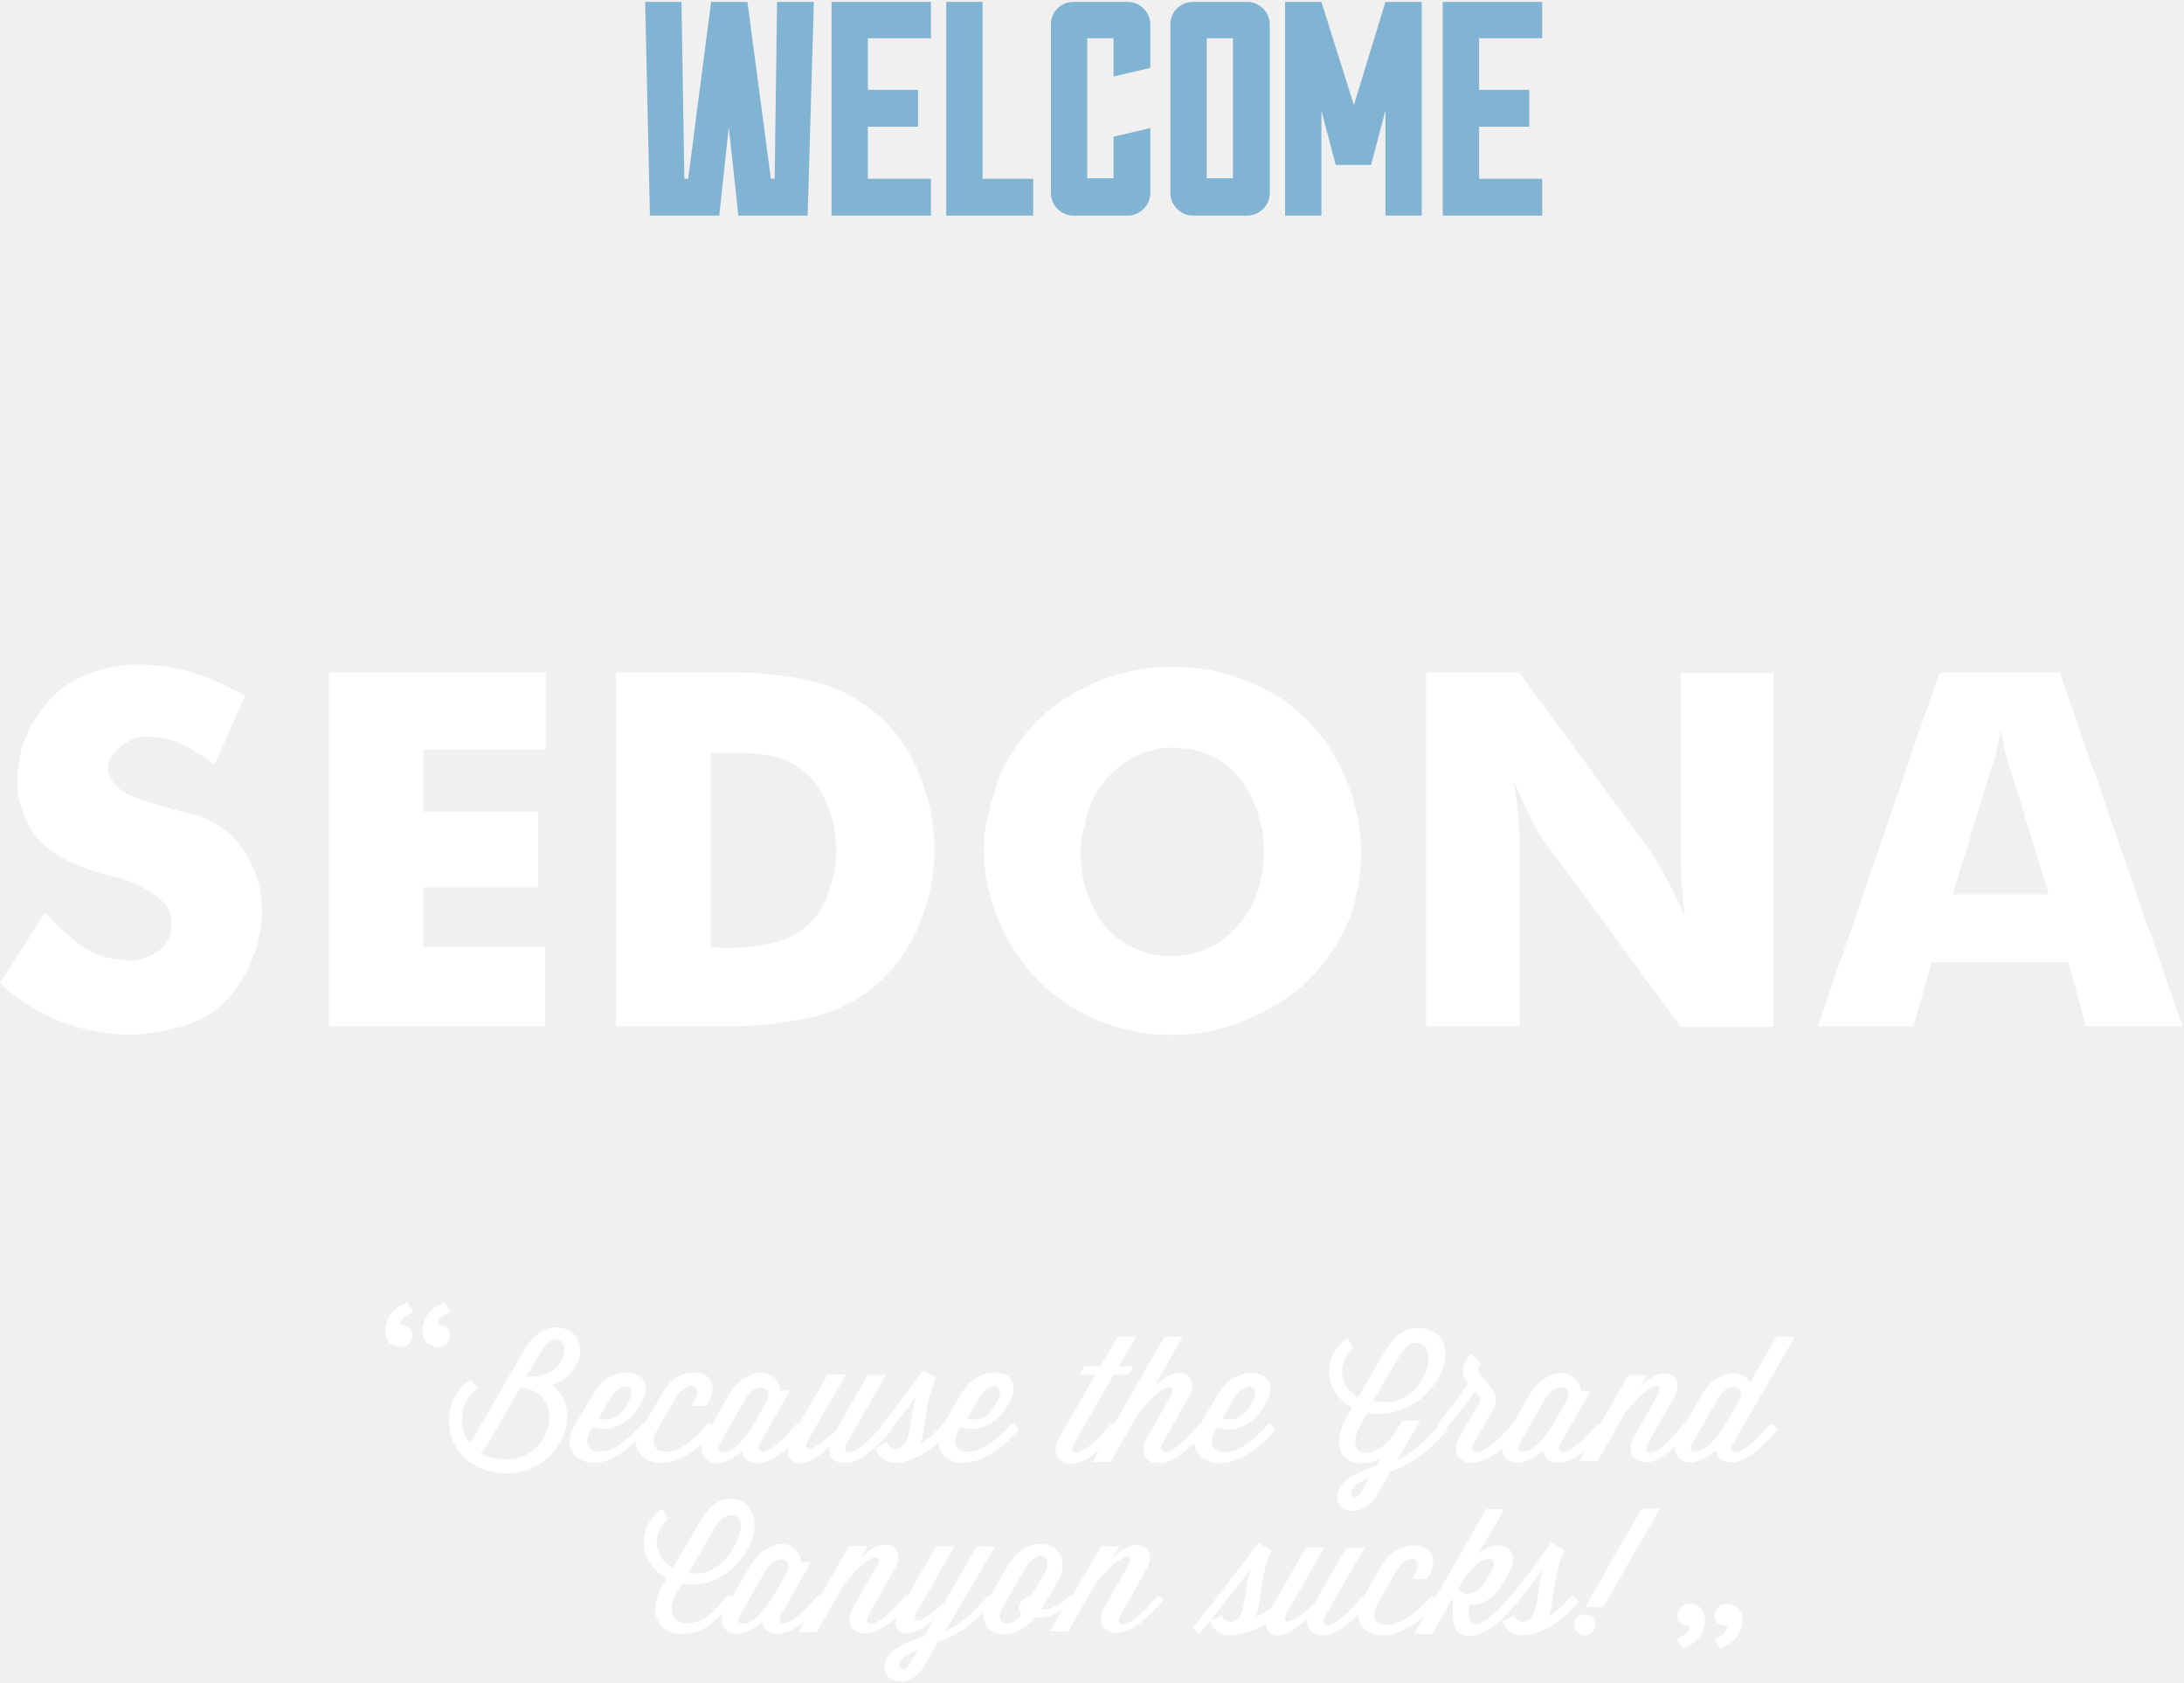
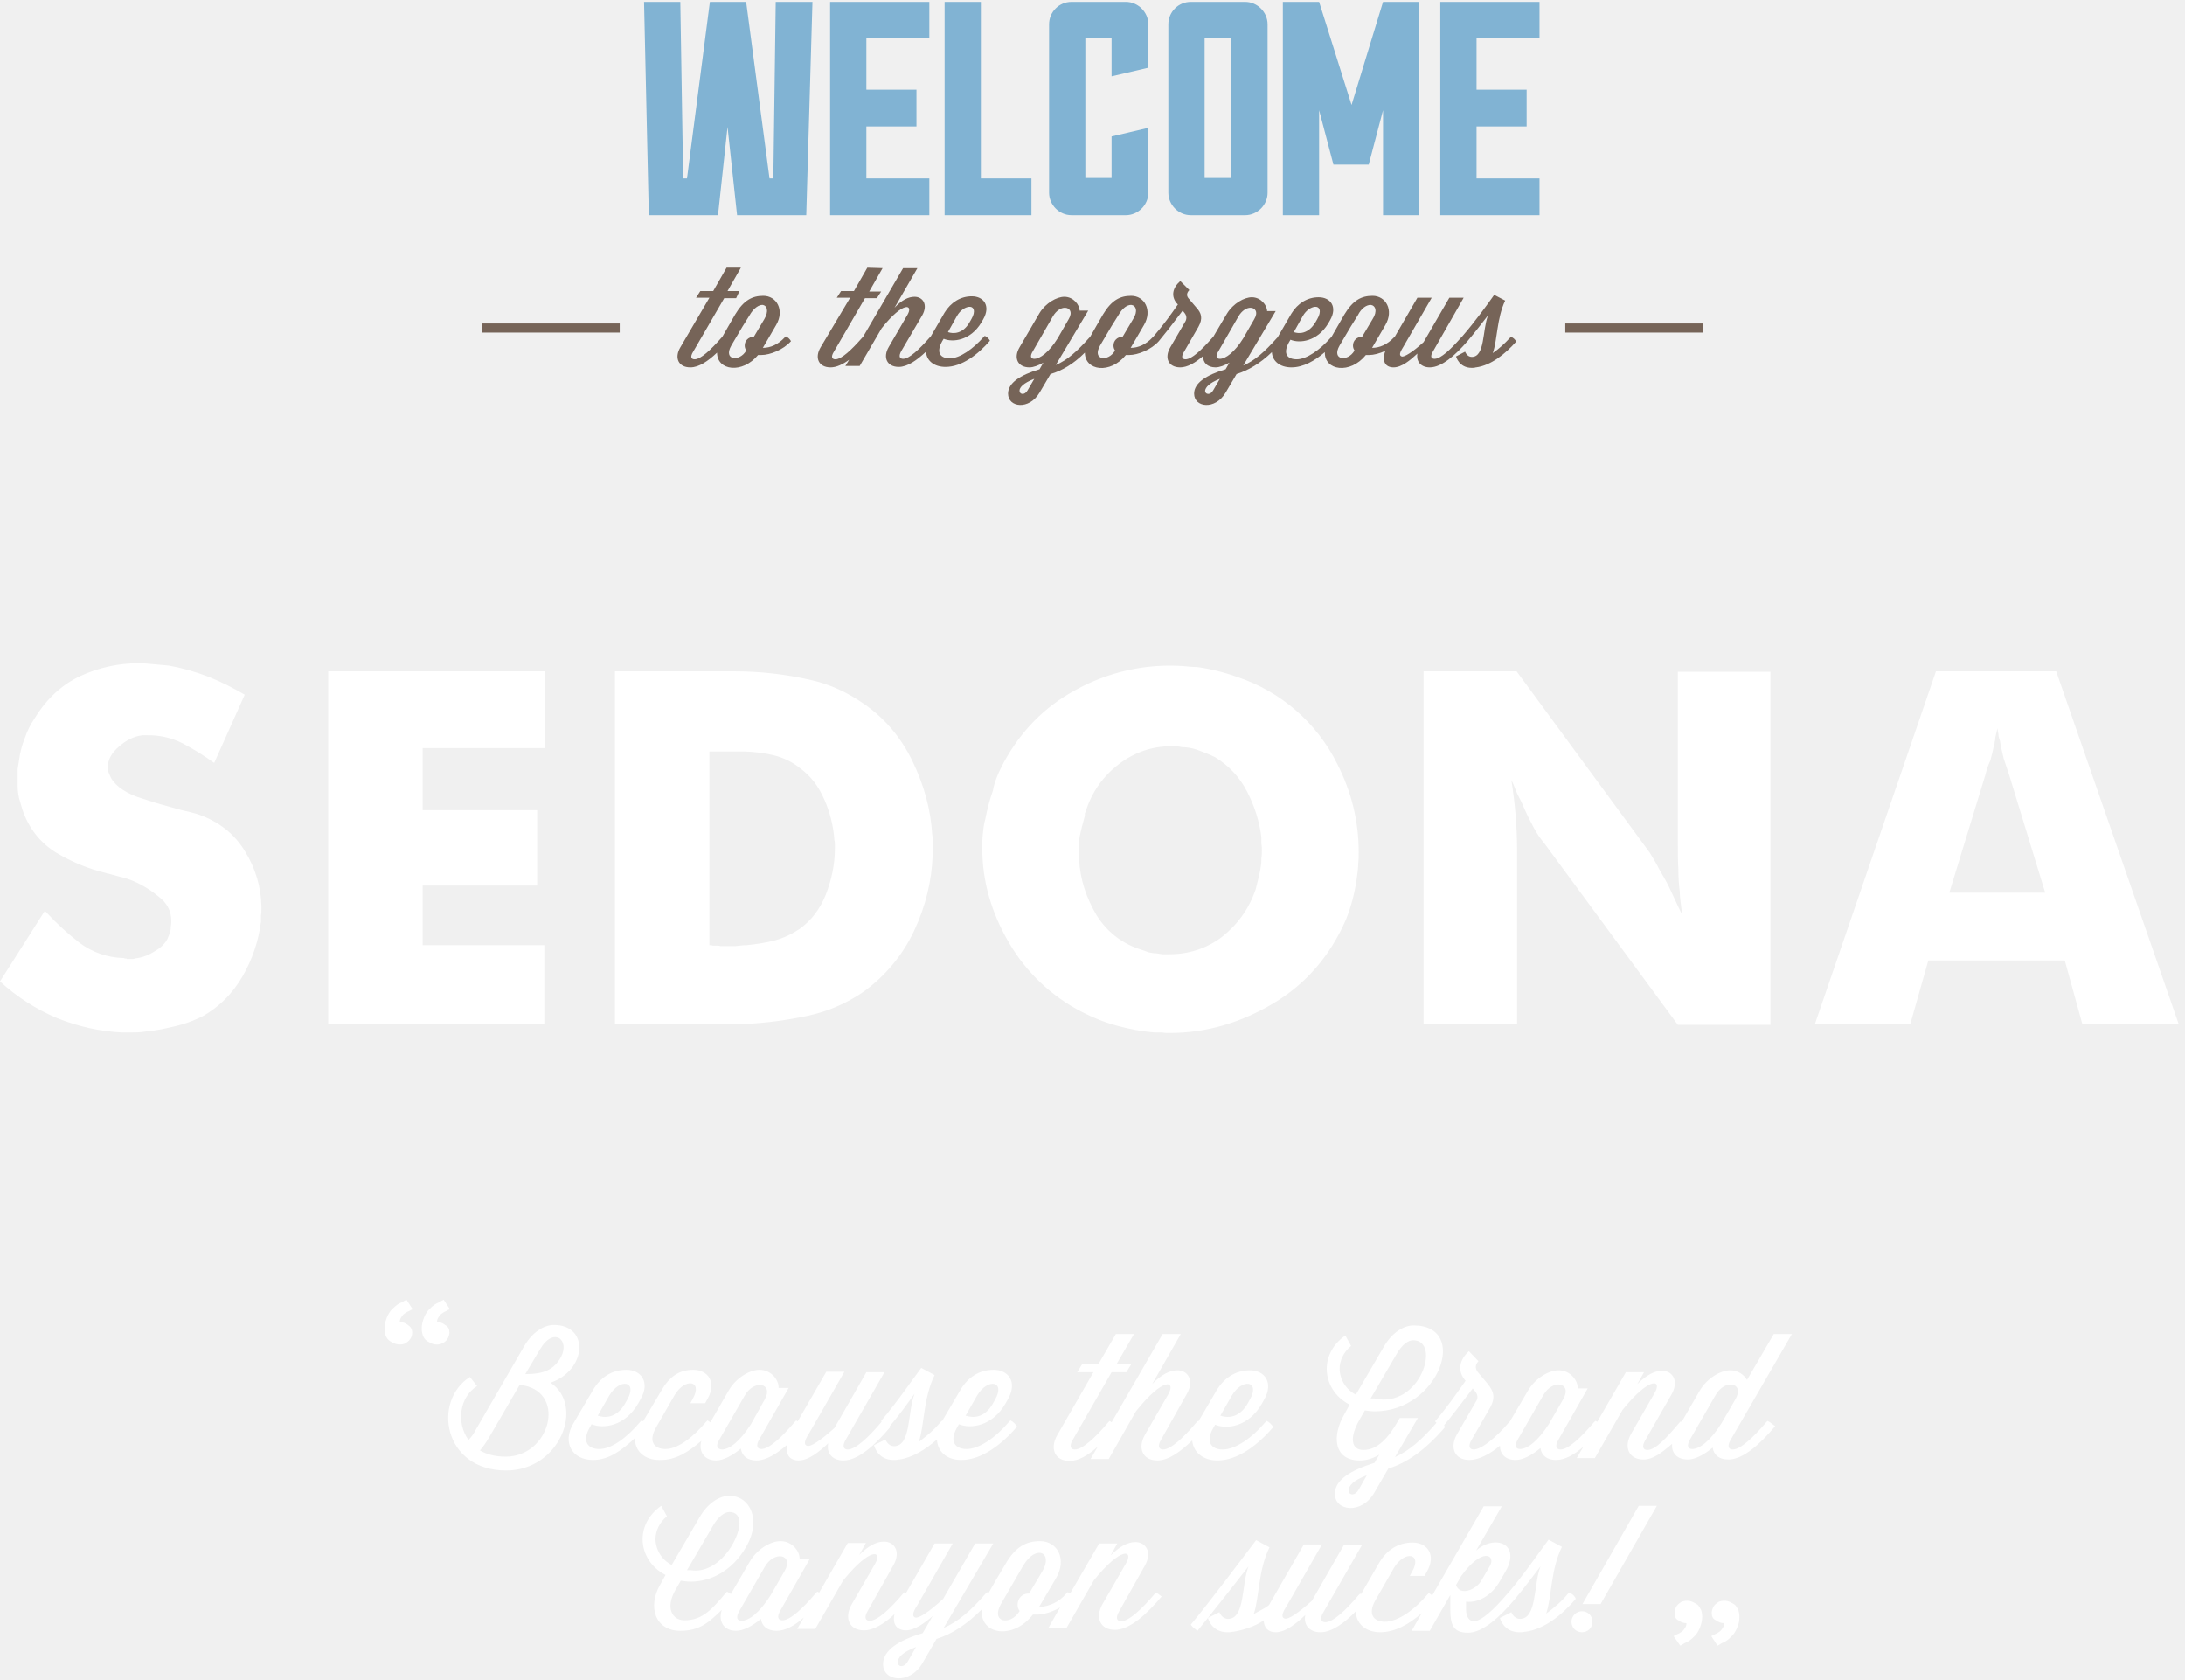
- <svg xmlns="http://www.w3.org/2000/svg" width="457" height="352" fill="none">
+ <svg xmlns="http://www.w3.org/2000/svg" width="458" height="352" fill="none">
+   <path fill="#766458" d="m152.3 56.1-2.8 4.9h-2.7l-.9 1.4h2.8l-6.1 10.4c-1.3 2.2-.4 4.2 2.1 4.2 1.8 0 3.7-1.3 5.6-3.1 0 3.8 5.3 4.5 8.6.5h.7c1.8 0 4.6-1.1 6.2-2.9-.2-.4-.7-.9-1.1-1l-.2.2c-1.4 1.5-3 2.2-4.6 2.2l2.8-4.8c1.8-3.1.1-6.1-2.7-6.1-2.3 0-4.1.9-5.9 3.9l-1.5 2.6-1.2 2.1-.2.2c-2.2 2.5-4.3 4.5-5.6 4.5-.7 0-1-.5-.3-1.6l6.5-11.2h2.5l.7-1.5h-2.5l2.8-4.9h-3Zm7.5 7.8c1 .1 1.4 1.3.4 3l-2.2 3.7h-.1c-1 0-1.8.8-1.8 1.8 0 .4.1.7.3 1v.1c-1.4 2.4-4.9 2-3.1-1.1l2.3-3.9 1.5-2.4c.9-1.6 2-2.2 2.7-2.2Zm22-7.8L179 61h-2.7l-.9 1.4h2.8L172 72.8c-1.3 2.2-.4 4.2 2.1 4.2 1.2 0 2.5-.6 3.9-1.6l-.8 1.3h3l4.6-7.9c4.6-5.8 6.7-5 5.4-2.8l-3.9 6.7c-1.3 2.2-.4 4.2 2.1 4.2 1.8 0 3.8-1.4 5.7-3.2.1 1.9 1.7 3.2 4.1 3.2 3.4 0 6.8-2.6 9.3-5.5-.2-.4-.7-.9-1.1-1l-.2.2c-2.2 2.5-5 4.5-7.1 4.5-1.9 0-3-1.1-1.6-3.6l.3-.5c1.9.8 5.6.4 7.9-3.4l.4-.7c1.6-2.8.1-4.8-2.4-4.8-2.4 0-4.4 1.3-5.7 3.4l-2.9 5-.2.2c-2.2 2.5-4.3 4.5-5.6 4.5-.7 0-1-.5-.4-1.6l4.4-7.5c1.3-2.3.1-3.9-1.6-3.9-1.3 0-2.7.7-4.2 2.3l4.8-8.3h-3l-8.4 14.4-.2.2c-2.2 2.5-4.3 4.5-5.6 4.5-.7 0-1-.5-.3-1.6l6.5-11.2h2.5l.9-1.4h-2.5l2.8-4.9-3.2-.1Zm21.3 8.2c1-.1 1.5.9.5 2.6l-.4.7c-1.4 2.4-3.4 2.4-4.5 2l1.9-3.4c.7-1.2 1.7-1.8 2.5-1.9Zm44.3-5.4c-1.7 1.5-1.9 3.2-.8 4.6l.3.3c-1.3 1.9-3.1 4.4-5.1 6.7l-.2.2c-1.4 1.5-3 2.2-4.6 2.2l2.8-4.8c1.8-3.1.1-6.1-2.7-6.1-2.3 0-4.1.9-5.9 3.9l-1.5 2.6-1.2 2.1-.2.2c-2.5 2.8-4.6 4.7-7 5.7l6.8-11.4h-1.8c0-1.2-1.3-2.9-3.2-2.9-1.6 0-3.9 1.3-5.2 3.4l-4.2 7.2c-1.3 2.2-.4 4.2 2.1 4.2.8 0 1.9-.4 2.9-1l-.8 1.4c-4.1 1.2-6.6 2.9-6.6 5.1 0 2.9 4.4 3.5 6.6-.2l2.3-3.9c2.4-.7 4.8-2.1 7.2-4.5 0 3.8 5.3 4.6 8.6.5h.7c1.8 0 4.6-1.1 6.2-2.9 1.4-1.7 2.6-3.2 5-6.4l.4.5c.4.5.5 1.1.2 1.7l-3.2 5.5c-1.3 2.2-.4 4.2 2.1 4.2 1.5 0 3.2-1 4.8-2.4-.1 1.4.9 2.4 2.6 2.4.8 0 1.9-.4 2.9-1l-.8 1.4c-4.1 1.2-6.6 2.9-6.6 5.1 0 2.9 4.4 3.5 6.6-.2l2.3-3.9c2.5-.8 4.9-2.2 7.4-4.6.1 1.9 1.7 3.2 4.1 3.2 2.5 0 4.9-1.4 7-3.2-.1 3.9 5.3 4.7 8.6.6h.7c.9 0 2.2-.3 3.4-.9-.8 2.1-.1 3.5 1.7 3.5 1.7 0 3.5-1.5 5-2.9-.3 1.6.7 2.9 2.6 2.9 2.5 0 5.4-2.6 7.9-5.5 1.7-2 3.2-4 4.3-5.4-1.2 3.1-.6 8.7-3.4 8.7-1 0-1.4-1.1-1.4-1.1l-1.9 1s.6 2.4 3.3 2.4c.3 0 .6 0 .8-.1h.1c3.1-.4 6.1-2.8 8.4-5.4-.2-.5-.7-.9-1.1-1l-.2.2c-1.1 1.2-2.3 2.3-3.6 3.2 1-2.8.8-7.2 2.6-11l-2.3-1.2c-1.2 1.7-4 5.6-6.7 8.7l-.2.2c-2.2 2.5-4.3 4.5-5.6 4.5-.7 0-1-.5-.3-1.6l6.4-11.2h-3l-5.4 9.3c-2.3 2.1-4.1 3.2-4.6 3-.8-.3 0-1.4.4-2.1l5.9-10.2h-3l-4.7 8.1-.2.2c-1.4 1.5-3 2.2-4.6 2.2l2.8-4.8c1.8-3.1.1-6.1-2.7-6.1-2.3 0-4.1.9-5.9 3.9l-1.5 2.6-1.2 2.1-.2.2c-2.2 2.5-5 4.5-7.1 4.5-1.9 0-3-1.1-1.6-3.6l.3-.5c1.9.8 5.6.4 7.9-3.4l.4-.7c1.6-2.8.1-4.8-2.4-4.8-2.4 0-4.4 1.3-5.7 3.4l-2.9 5-.2.2c-2.5 2.8-4.6 4.7-7 5.7l6.8-11.4h-1.8c0-1.2-1.3-2.9-3.2-2.9-1.6 0-3.9 1.3-5.2 3.4l-2.9 4.9-.2.2c-2.2 2.5-4.3 4.5-5.6 4.5-.7 0-1-.5-.3-1.6l3-5.2c1-1.8.6-2.9-.4-4l-1.7-2c-.4-.5-.4-1.1.2-1.7l-1.9-1.9Zm-10.3 5c1 .1 1.5 1.3.4 3l-2.2 3.7h-.1c-1 0-1.8.8-1.8 1.8 0 .4.1.7.3 1v.1c-1.4 2.4-4.9 2-3.1-1.1l2.3-3.9 1.5-2.4c.9-1.6 1.9-2.2 2.7-2.2Zm50.2 0c1 .1 1.5 1.3.4 3l-2.2 3.7h-.1c-1 0-1.8.8-1.8 1.8 0 .4.1.7.3 1v.1c-1.4 2.4-4.9 2-3.1-1.1l2.3-3.9 1.5-2.4c.8-1.6 1.9-2.2 2.7-2.2Zm-11.7.4c1-.1 1.5.9.5 2.6l-.4.7c-1.5 2.4-3.4 2.4-4.5 2l1.9-3.4c.7-1.2 1.7-1.8 2.5-1.9Zm-52.4.2c1 0 1.7.9.8 2.4l-2.3 4c-1.8 2.9-3.7 4.3-4.9 4.3-.7 0-1-.5-.3-1.6l4.2-7.3c.7-1.2 1.7-1.8 2.5-1.8Zm38.9 0c1 0 1.7.9.8 2.4l-2.3 4c-1.8 2.9-3.7 4.3-4.9 4.3-.7 0-1-.5-.3-1.6l4.2-7.3c.7-1.2 1.7-1.8 2.5-1.8Zm-45.3 14.9-1.4 2.4c-.6 1.1-1.7.9-1.7.1 0-.7.8-1.6 3.1-2.5Zm38.9 0-1.4 2.4c-.6 1.1-1.7.9-1.7.1.1-.7.8-1.6 3.1-2.5ZM101 67.8h28.9v1.9H101v-1.9Zm227.1 0H357v1.9h-28.9v-1.9Z" />
  <path fill="#81B3D3" d="M322.7 37.4v7.7h-20.8V.4h20.8V8h-13.2v10.8H320v7.7h-10.5v10.9h13.2ZM289.9.4h7.6v44.7h-7.6v-22l-3 11.4h-7.4l-3-11.4v22h-7.6V.4h7.6l6.8 21.6L289.9.4ZM258 8h-5.5v29.3h5.5V8Zm3-7.6c2.5 0 4.7 2.1 4.7 4.7v35.3c0 2.6-2.2 4.7-4.7 4.7h-11.4c-2.6 0-4.7-2.2-4.7-4.7V5.1c0-2.6 2.1-4.7 4.7-4.7H261Zm-28 28.2 7.7-1.8v13.6c0 2.6-2.2 4.7-4.7 4.7h-11.4c-2.6 0-4.7-2.2-4.7-4.7V5.1c0-2.6 2.1-4.7 4.7-4.7H236c2.5 0 4.7 2.1 4.7 4.7v9.1L233 16V8h-5.5v29.3h5.5v-8.7Zm-16.8 8.8v7.7H198V.4h7.6v37h10.6Zm-21.4 0v7.7H174V.4h20.8V8h-13.2v10.8h10.5v7.7h-10.5v10.9h13.2ZM162.6.4h7.7L169 45.1h-14.5l-2-18.5-2 18.5H136L135 .4h7.6l.6 37h.8l4.8-37h7.6l4.9 37h.8l.5-37Z" />
  <path fill="#fff" d="m380.4 214.7 25.4-74H431l25.7 74h-20.2l-3.7-13.4h-28.6l-3.8 13.4h-20Zm35.7-52.1-7.5 24.5h20.1l-7.5-24.5-1.2-3.6c-.3-1.3-.6-2.5-.8-3.8-.2-.5-.3-.9-.3-1.3-.1-.5-.2-.9-.2-1.3-.1.4-.2.8-.3 1.3-.1.4-.2.8-.2 1.3-.1.2-.1.3-.1.5 0 .1 0 .2-.1.3-.2 1.1-.5 2.3-.8 3.4-.5 1-.8 2.1-1.1 3.2Zm-117.7 52.1v-74h19.5l27.9 38c.7 1.1 1.4 2.3 2 3.5.7 1.2 1.4 2.4 2 3.6l1.4 3c.5 1 .9 2 1.4 2.9l-.3-2.4c-.1-.8-.2-1.6-.2-2.4-.2-1.6-.3-3.2-.3-4.8-.1-1.7-.1-3.3-.1-5v-36.3h19.4v74h-19.4l-28.1-38.2c-.8-.9-1.5-2-2.2-3.3-.7-1.3-1.4-2.7-2-4.1-.4-1-.9-1.9-1.4-2.9-.4-.9-.7-1.9-1.2-2.8a93.41 93.41 0 0 1 1.2 14.7v36.5h-19.6Zm-88-54.9c3.6-6.6 8.5-11.6 14.9-15.1a40.8 40.8 0 0 1 22.7-5.1c1 .1 2 .2 2.9.2 2.9.4 5.7 1.1 8.5 2.1a36.1 36.1 0 0 1 20.9 18.2c3 5.9 4.5 12 4.5 18.5 0 .8 0 1.6-.1 2.4 0 .8-.1 1.5-.2 2.3-.2 1.7-.5 3.3-.9 4.9-.4 1.6-.9 3.1-1.5 4.6-3.3 7.5-8.3 13.4-15.2 17.5-6.9 4.1-14.1 6.2-21.7 6.2-.5 0-1.1 0-1.6-.1h-1.5c-2.7-.2-5.3-.7-7.9-1.4-2.6-.7-5.1-1.7-7.4-2.9a37.5 37.5 0 0 1-15.3-14.5c-3.7-6.3-5.6-12.9-5.6-19.7 0-1 0-2 .1-3s.2-2.1.5-3.1c.4-2 .9-4.1 1.6-6 .4-2.2 1.3-4.1 2.3-6Zm52.8 26.6.6-2.4c.2-.9.4-1.7.5-2.6.1-.5.1-1.1.1-1.6.1-.5.1-1 .1-1.5s0-.9-.1-1.4v-1.4c-.4-3.3-1.4-6.5-3-9.6-1.6-3.1-3.9-5.5-6.7-7.2-.8-.4-1.5-.7-2.3-1-.8-.3-1.5-.6-2.3-.8-.8-.2-1.5-.3-2.3-.3-.8-.2-1.5-.2-2.3-.2-3.9 0-7.6 1.2-10.9 3.7-3.3 2.5-5.7 5.8-7 9.9l-.2.5v.5l-.6 2.2c-.2.7-.3 1.4-.5 2.2l-.2 1.6v2.4c0 .2 0 .5.1.8.2 4.1 1.5 8 3.7 11.7 2.3 3.6 5.5 6 9.5 7.2l1.4.5c.5.1 1 .2 1.5.2l1.4.2h1.4c4.1 0 7.8-1.2 11-3.6 3.3-2.6 5.7-5.9 7.1-10Zm-82.1 21.4a32.6 32.6 0 0 1-11.8 5.1c-4.2.9-8.6 1.5-12.9 1.7-1.2.1-2.5.1-3.7.1h-23.8v-74H154a71.43 71.43 0 0 1 15.9 1.8c4.1.9 7.9 2.7 11.3 5.1 4.3 3 7.7 7 10.1 12 2.4 5 3.8 10.1 4.1 15.3.1.5.1.9.1 1.4v2.9c-.2 5.5-1.5 10.8-3.9 15.9s-6 9.4-10.5 12.7Zm-32.4-9.7c.2 0 .5 0 .7.1h.8c.3 0 .6 0 .8.1h3.1c.9-.1 1.7-.2 2.4-.2 2-.2 4-.5 5.9-1 1.9-.5 3.7-1.4 5.2-2.4 2.5-1.8 4.3-4.2 5.5-7.2 1.2-3.1 1.9-6.3 1.9-9.6v-.9c0-.3 0-.6-.1-.9-.2-2.9-.9-5.8-2.1-8.5-1.2-2.8-2.9-5-5.1-6.6-1.6-1.3-3.5-2.2-5.5-2.7s-4-.7-6-.8h-7.5v40.6Zm-79.9 16.6v-74h45.4v16.1H88.6v13h24v15.8h-24v12.5h25.5v16.6H68.8ZM9.4 190.9c.1.1.1.2.1.2.1 0 .2 0 .2.1 2.1 2.3 4.5 4.5 7.1 6.5 2.6 1.9 5.7 3 9.1 3.1.1 0 .2 0 .2.1h.3c.1 0 .2 0 .2.1h1.3c.4-.1.7-.2 1-.2 1.2-.2 2.4-.7 3.5-1.4 1.2-.7 2.1-1.5 2.7-2.6l.2-.5.2-.5c.2-.5.3-1 .3-1.5.1-.5.1-.9.1-1.3 0-2.1-.9-3.8-2.8-5.2-1.7-1.4-3.7-2.6-5.8-3.4-.8-.3-1.6-.5-2.4-.7l-2.2-.6h-.2c-.1-.1-.2-.1-.2-.1-3.8-.9-7.4-2.4-10.7-4.4-3.3-2.1-5.6-5.1-6.9-8.9-.2-.8-.5-1.6-.7-2.4-.2-.9-.3-1.8-.3-2.7v-3.4c.1-.6.2-1.2.3-1.9.2-1.6.6-3.1 1.2-4.6.5-1.5 1.2-2.9 2.1-4.2 2.5-4.1 5.7-7 9.5-8.8 3.9-1.8 8.1-2.7 12.3-2.7 1 0 2 .1 3 .2l3.3.3c2.8.5 5.6 1.3 8.2 2.3 2.8 1.1 5.3 2.4 7.7 3.8l-6.4 14.3a55.9 55.9 0 0 0-6.6-4.1 15.9 15.9 0 0 0-7.5-1.7h-.9c-1.8.2-3.4 1-5 2.4-1.5 1.3-2.3 2.7-2.3 4.3v.7c.1.2.2.5.3.7.2.5.4 1 .8 1.5s.8.9 1.3 1.3c.9.7 2.1 1.4 3.7 2 1.6.5 3.3 1.1 5.1 1.6 1.5.4 2.9.8 4.3 1.2 1.4.3 2.6.6 3.5.9 4.3 1.5 7.6 4.1 9.8 7.8 2.2 3.6 3.3 7.4 3.4 11.4v.6c0 .5 0 .9-.1 1.4v1.3c-.5 4-1.8 7.9-3.9 11.5-2.1 3.6-4.9 6.4-8.5 8.4-1.3.6-2.7 1.2-4.1 1.6-1.4.4-2.8.7-4.2 1-1.1.2-2.3.4-3.5.5-1.1.2-2.2.2-3.4.2h-1.4c-4.6-.2-9.2-1.2-13.7-3-4.5-1.9-8.5-4.5-12-7.7l9.4-14.8ZM351 338c0-.3.1-.6.2-.9.1-.3.3-.6.5-.8.2-.2.5-.4.8-.6.3-.1.7-.2 1.1-.2.5 0 .9.1 1.3.3.4.2.8.4 1.1.7.2.3.4.6.6 1 .1.4.2.8.2 1.3 0 .9-.2 1.6-.5 2.4-.3.7-.7 1.4-1.3 1.9-.3.3-.5.5-.8.7-.3.2-.6.4-.9.5-.3.1-.5.3-.7.4-.1.1-.2.1-.4.2l-1.4-2c.2-.1.5-.2.8-.4.3-.1.6-.3.9-.5.3-.2.5-.5.7-.8.2-.3.3-.6.3-1-.6 0-1.2-.2-1.7-.6-.6-.3-.8-.8-.8-1.6Zm7.8 0c0-.3.1-.6.2-.9.1-.3.3-.6.5-.8.2-.2.5-.4.8-.6.3-.1.7-.2 1.1-.2.5 0 .9.1 1.3.3.4.2.8.4 1.1.7.2.3.4.6.6 1 .1.4.2.8.2 1.3 0 .8-.1 1.6-.5 2.4-.3.7-.7 1.4-1.3 1.9-.3.3-.5.5-.8.7-.3.2-.6.4-.9.5-.3.1-.5.3-.7.4-.1.1-.2.1-.4.2l-1.3-2c.2-.1.5-.2.8-.4.3-.1.6-.3.9-.5.3-.2.5-.5.7-.8.2-.3.3-.6.3-1-.6 0-1.2-.2-1.7-.6-.7-.3-.9-.8-.9-1.6ZM94.2 279.3c0 .3-.1.6-.2.9-.1.3-.3.6-.5.8a2.73 2.73 0 0 1-3.2.5c-.4-.2-.8-.4-1.1-.7-.3-.3-.5-.7-.6-1-.1-.4-.2-.8-.2-1.3 0-.9.2-1.6.5-2.4.3-.7.7-1.4 1.3-1.9a5 5 0 0 1 1.7-1.2c.3-.1.5-.3.7-.4.2-.1.3-.1.4-.2l1.3 2c-.3.1-.6.2-.8.4-.3.1-.6.3-.9.5-.3.2-.5.5-.7.8-.2.3-.3.6-.3 1 .7 0 1.2.2 1.7.6.7.4.9.9.9 1.6Zm-7.8 0c0 .6-.2 1.2-.7 1.7-.2.2-.5.4-.8.6a3.08 3.08 0 0 1-2.4-.1c-.4-.2-.8-.4-1.1-.7-.3-.3-.5-.7-.6-1-.1-.4-.2-.8-.2-1.3 0-.9.2-1.6.5-2.4.3-.7.7-1.4 1.3-1.9.2-.2.5-.5.8-.7.3-.2.6-.4.9-.5.3-.1.5-.3.7-.4.2-.1.3-.1.4-.2l1.3 2c-.2.1-.5.2-.8.4-.3.1-.6.3-.9.5-.3.2-.5.5-.7.8-.2.3-.3.6-.3 1 .7 0 1.2.2 1.7.6.6.4.9.9.9 1.6Zm245.3 56.9h3.8l11.8-20.6h-3.8l-11.8 20.6Zm-.1 1.5c-1.2 0-2.2 1-2.2 2.2 0 1.2.9 2.2 2.2 2.2 1.2 0 2.2-.9 2.2-2.2 0-1.3-1-2.2-2.2-2.2Zm-26.4-5.5 1.1-1.9c4.4-6.1 7.3-4.4 6-2.1l-1.8 3.1c-1.1 1.9-4.5 3.3-5.3.9Zm25.1 2.9c-.2-.6-.9-1.2-1.4-1.3l-.3.3c-1.3 1.6-2.9 2.9-4.5 4.1 1.2-3.6.9-9.1 3.3-14l-2.8-1.5c-1.6 2.1-5 7.1-8.4 11.1l-.3.3c-2.7 3.2-5.4 5.7-7 5.7-.8 0-1.6-.8-1.6-2.5v-1.6c2.7.3 5.5-1.4 7.2-4.5l1-1.7c3.5-6-2.2-8-6.1-4.5l5.4-9.3H311l-10.8 18.7c-.2-.2-.4-.3-.7-.5l-.3.3c-2.7 3.2-6.2 5.7-8.9 5.7-2.3 0-3.7-1.5-2-4.5l3.9-6.8c2.2-3.7 6-3.1 3.8.8l-.5.9h3.1l.5-.9c2-3.5.1-6.1-3-6.1s-5.5 1.6-7.1 4.4l-3.7 6.4c-.1 0-.2-.1-.2-.1l-.3.3c-2.7 3.2-5.4 5.7-7 5.7-.8 0-1.3-.6-.4-2.1l8.1-14.1h-3.8l-6.7 11.7c-2.9 2.6-5.1 4.1-5.8 3.7-.9-.4 0-1.8.5-2.6l7.4-12.9h-3.8l-7.3 12.7c-.8.7-2.4 1.4-3.2 1.9 1.2-3.6.9-9.1 3.3-14l-2.8-1.5c-1.6 2.1-10.3 13.7-13.7 17.7.3.5.9.9 1.4 1.3 2.1-2.5 9.3-11.7 10.7-13.5-1.5 3.9-.7 11-4.3 11-1.3 0-1.8-1.4-1.8-1.4l-2.4 1.2s.7 3 4.1 3c.4 0 .7 0 1.1-.1h.1c1.9-.3 4.6-1.1 6.4-2.4 0 1.5.9 2.5 2.5 2.5 2.1 0 4.4-1.9 6.2-3.6-.4 2 .8 3.6 3.2 3.6 2.3 0 5-1.9 7.4-4.4 0 2.5 2 4.4 5.1 4.4 3.1 0 6.1-1.7 8.7-4l-2.1 3.7h3.8l4.3-7.5v3c0 3.2.6 4.9 3.7 4.9s6.7-3.3 9.8-7c2.1-2.5 4-5.1 5.4-6.9-1.5 3.9-.7 11-4.3 11-1.3 0-1.8-1.4-1.8-1.4l-2.4 1.2s.7 3 4.1 3c.4 0 .7 0 1.1-.1h.1c4-.5 7.8-3.6 10.6-6.9ZM215.7 334h-.2c-1.2 0-2.2 1-2.2 2.3 0 .5.1.9.4 1.3v.1c-1.8 3-6.1 2.5-3.9-1.5l2.9-5 1.8-3.1c2.7-4.5 6.3-2.7 4 1.2l-2.8 4.7Zm-25.4 14.2c-.8 1.4-2.1 1.2-2.1.2s.9-2.1 3.8-3.2l-1.7 3Zm-28.8-13.8c-2.3 3.6-4.5 5.3-6.1 5.3-.8 0-1.3-.6-.4-2.1l5.3-9.2c2-3.5 6.1-2.6 4.2.8l-3 5.2Zm-12-14.7c1.1-1.9 2.4-2.8 3.4-2.8 1.4 0 2.1.9 2.1 2.3 0 3.5-4.4 10.8-10.2 9.9h-.8l5.5-9.4Zm92.8 14.1-.3.3c-2.7 3.2-5.4 5.7-7 5.7-.8 0-1.3-.6-.4-2.1l5.4-9.6c1.6-2.9.1-4.9-2-4.9-1.6 0-3.3.9-5.2 2.8l1.4-2.5h-3.8l-6.1 10.5c-.2-.1-.3-.2-.5-.3l-.3.3a7.79 7.79 0 0 1-5.7 2.8l3.6-6.1c2.3-4 .2-7.7-3.4-7.7-2.9 0-5.2 1.2-7.3 4.9l-1.9 3.2-1.6 2.8c-.1-.1-.2-.1-.3-.2l-.3.3c-3.1 3.6-5.8 5.9-8.8 7.2l10.4-17.7h-3.8l-6.7 11.6c-2.9 2.7-5.2 4.2-5.9 3.9-.9-.4 0-1.8.5-2.6l7.4-12.9h-3.8l-6 10.4c-.1-.1-.2-.1-.3-.2l-.3.3c-2.7 3.2-5.4 5.7-7 5.7-.8 0-1.3-.6-.4-2.1l5.4-9.6c1.6-2.9.1-4.9-2-4.9-1.6 0-3.3.9-5.2 2.8l1.4-2.5h-3.8l-6 10.4c-.1-.1-.2-.1-.4-.2l-.3.3c-2.7 3.2-5.4 5.7-7 5.7-.8 0-1.3-.6-.4-2.1l6.1-10.7h-2.1c.1-1.6-1.5-3.8-4-3.8-2 0-4.9 1.6-6.5 4.4l-3.9 6.7c-.3-.2-.6-.4-.8-.5l-.3.3c-2.7 3.2-4.8 5.7-8.6 5.7-2.6 0-4.1-2.6-1.9-6.4l1.1-1.9c.7.1 1.4.2 2.1.2 4 0 8.6-2.1 11.6-7.3 1.1-1.9 1.5-3.6 1.5-5.1 0-3.4-2.2-5.6-5-5.6-2.1 0-4.5 1.5-6.2 4.4l-5.9 10.1a6.22 6.22 0 0 1-3.4-5.4c0-1.7.8-3.5 2.4-4.8l-1.2-2.2c-2.7 1.9-3.9 4.5-3.9 7 0 3 1.7 5.9 4.8 7.5l-1.1 2c-2.7 4.6-1.1 9.7 4.2 9.7 4.2 0 6.1-1.9 8.7-4.4-.8 2.4.4 4.4 3 4.4 1.5 0 3.4-1 5.2-2.5.2 1.5 1.3 2.5 3.3 2.5 1.8 0 3.8-1.1 5.7-2.8l-1.4 2.4h3.8l5.8-10.1c5.8-7.2 8.4-6.3 6.7-3.5l-4.9 8.5c-1.6 2.8-.5 5.4 2.6 5.4 2 0 4.3-1.4 6.4-3.4-.5 2.1.5 3.4 2.4 3.4 1.8 0 3.9-1.5 5.6-3l-2.1 3.6c-5.1 1.5-8.3 3.6-8.3 6.5 0 3.6 5.6 4.4 8.3-.3l2.9-5c3.2-1 6.3-3 9.5-6.2-.5 5.3 6.5 6.5 10.7 1.1h.8c1.4 0 3.2-.5 4.9-1.5l-2.5 4.4h3.8l5.8-10.1c5.8-7.2 8.4-6.3 6.7-3.5l-4.9 8.5c-1.6 2.8-.5 5.4 2.6 5.4s6.7-3.3 9.8-7c-.1 0-.7-.6-1.2-.8Zm118.6-35.6c-2.3 3.7-4.6 5.5-6.2 5.5-.8 0-1.3-.6-.4-2.1l5.3-9.2c2-3.5 6.1-2.6 4.2.8l-2.9 5Zm-36.2.2c-2.3 3.6-4.5 5.3-6.1 5.3-.8 0-1.3-.6-.4-2.1l5.3-9.2c2-3.5 6.1-2.6 4.2.8l-3 5.2Zm-39.9 13.8c-.8 1.4-2.1 1.2-2.1.2s.9-2.1 3.8-3.2l-1.7 3Zm8-28.5c1.1-1.9 2.4-2.8 3.4-2.8 6 0 1.5 14.4-8.1 12.2h-.8l5.5-9.4Zm77.7 14.1-.3.3c-2.7 3.2-5.4 5.7-7 5.7-.8 0-1.3-.6-.4-2.1l12.8-22.1h-3.8l-5.6 9.6c-.7-1.1-1.9-2-3.5-2-2 0-4.9 1.6-6.5 4.4l-3.7 6.4c-.1 0-.2-.1-.2-.1l-.3.3c-2.7 3.2-5 5.7-6.7 5.7-.8 0-1.3-.6-.4-2.1l5.5-9.6c1.6-2.9.1-4.9-2-4.9-1.6 0-3.3.9-5.2 2.8l1.4-2.5h-3.8l-6 10.4c-.1-.1-.2-.1-.4-.2l-.3.3c-2.7 3.2-5.4 5.7-7 5.7-.8 0-1.3-.6-.4-2.1l6.1-10.7h-2.1c.1-1.6-1.5-3.8-4-3.8-2 0-4.9 1.6-6.5 4.4l-3.7 6.3-.2.2c-2.7 3.2-5.8 5.7-7.4 5.7-.8 0-1.3-.6-.4-2.1l3.8-6.6c1.3-2.3.7-3.6-.5-5.1l-2.1-2.5c-.5-.7-.5-1.5.2-2.2l-2-2.1c-2.1 1.9-2.3 4.1-1 5.8l.3.4c-1.7 2.4-3.9 5.6-6.4 8.5l.3.3c-3.1 3.6-5.8 5.9-8.7 7.2l4.8-8.2h-3.8l-.4.7c-2 3.5-4.3 6-7.2 6-2.6 0-3-2.6-.8-6.4l1.1-1.9c.7.1 1.4.2 2.1.2 13.4 0 19.9-18 8.1-18-2.1 0-4.5 1.5-6.2 4.4l-5.9 10.1a6.22 6.22 0 0 1-3.4-5.4c0-1.7.8-3.5 2.4-4.8l-1.2-2.2c-2.7 1.9-3.9 4.5-3.9 7 0 3 1.7 5.9 4.8 7.5l-1.1 2c-2.7 4.6-2.2 9.7 3.2 9.7 1.6 0 2.9-.5 4.1-1.2l-1 1.7c-5.1 1.6-8.3 3.6-8.3 6.5 0 3.6 5.6 4.4 8.3-.3l2.9-5c3.9-1.2 7.8-3.9 11.9-8.7-.1-.1-.1-.2-.2-.4 1.7-2 3.1-3.9 6-7.7l.5.6c.5.6.7 1.4.2 2.1l-4 6.9c-1.6 2.8-.5 5.4 2.6 5.4 1.9 0 4.3-1.2 6.4-3 0 1.7 1.1 3 3.3 3 1.5 0 3.4-1 5.2-2.5.2 1.5 1.3 2.5 3.3 2.5 1.8 0 3.8-1.1 5.7-2.8l-1.4 2.4h3.8l5.8-10.1c5.8-7.2 8.4-6.3 6.7-3.5l-4.9 8.5c-1.6 2.8-.5 5.4 2.6 5.4 2 0 3.8-1.4 6-3.3-.2 1.9 1 3.3 3.3 3.3 1.5 0 3.4-1 5.2-2.5.2 1.5 1.3 2.5 3.3 2.5 3.1 0 6.7-3.3 9.8-7-.5-.3-1.1-.9-1.6-1.1Zm-112.3-5.3c2.2-3.7 6-3.1 3.8.8l-.5.9c-1.8 3.1-4.3 3-5.7 2.5l2.4-4.2Zm-3 13.6c4.3 0 8.5-3.3 11.7-7-.3-.5-.9-1.1-1.4-1.3l-.3.3c-2.7 3.2-6.2 5.7-8.9 5.7-2.3 0-3.7-1.5-2-4.5l.4-.7c2.4 1 7 .5 9.8-4.4l.5-.9c2-3.5.1-6.1-3-6.1-3 0-5.5 1.6-7.1 4.4l-3.7 6.3s-.1 0-.1-.1l-.3.3c-2.7 3.2-5.4 5.7-7 5.7-.8 0-1.3-.6-.4-2.1l5.4-9.6c1.6-2.9.1-4.9-2-4.9-1.6 0-3.4.9-5.3 2.9l6-10.5h-3.8L233 298.1c-.1-.1-.3-.2-.4-.3l-.3.3c-2.7 3.2-5.4 5.7-7 5.7-.8 0-1.3-.6-.4-2.1l8.1-14.1h3.1l1.1-1.8h-3.1l3.6-6.2h-3.8l-3.6 6.2h-3.4l-1.1 1.8h3.4l-7.6 13.2c-1.6 2.8-.5 5.4 2.6 5.4 1.9 0 3.9-1.2 5.9-3l-1.5 2.6h3.8l5.7-10c5.8-7.3 8.4-6.4 6.8-3.6l-4.9 8.5c-1.6 2.8-.5 5.4 2.6 5.4 2.3 0 4.8-1.8 7.3-4.2.2 2.4 2.2 4.2 5.3 4.2Zm-127.5-13.6c2.2-3.7 6-3.1 3.8.8l-.5.9c-1.8 3.1-4.3 3-5.7 2.5l2.4-4.2Zm23.1 9.2 5.3-9.2c2-3.5 6.1-2.6 4.2.8l-2.9 5.2c-2.3 3.6-4.5 5.3-6.1 5.3-.9-.1-1.4-.6-.5-2.1Zm54-9.2c2.2-3.7 6-3.1 3.8.8l-.5.9c-1.8 3.1-4.2 3-5.7 2.5l2.4-4.2ZM147 302c-.6 2.2.6 4.1 3.1 4.1 1.5 0 3.4-1 5.2-2.5.2 1.5 1.3 2.5 3.3 2.5 2 0 4.2-1.4 6.4-3.3-.4 2 .5 3.3 2.4 3.3 2.1 0 4.4-1.9 6.2-3.6-.4 2 .8 3.6 3.2 3.6 3.1 0 6.7-3.3 9.8-7 0 0-.1-.1-.1-.2 2.1-2.4 3.9-5 5.2-6.8-1.5 3.9-.7 11-4.3 11-1.3 0-1.8-1.4-1.8-1.4l-2.4 1.2s.7 3.1 4.1 3.1c.4 0 .7 0 1.1-.1h.1c2.8-.4 5.5-2.1 7.9-4.2.1 2.5 2 4.3 5.1 4.3 4.3 0 8.5-3.3 11.7-7-.3-.5-.9-1.1-1.4-1.3l-.3.3c-2.7 3.2-6.2 5.7-8.9 5.7-2.3 0-3.7-1.5-2-4.5l.4-.7c2.4 1 7 .5 9.8-4.4l.5-.9c2-3.5.1-6.1-3-6.1s-5.5 1.6-7.1 4.4l-3.7 6.3h-.1l-.3.3c-1.3 1.6-2.9 2.9-4.5 4.1 1.2-3.6.9-9.1 3.3-14l-2.8-1.5c-1.6 2.1-5 7.1-8.4 11.1l.1.1-.1.2c-2.7 3.2-5.4 5.7-7 5.7-.8 0-1.3-.6-.4-2.1l8.1-14.1h-3.8l-6.7 11.7c-2.9 2.6-5.1 4.1-5.8 3.7-.9-.4 0-1.8.5-2.6l7.4-12.9h-3.8l-6 10.4c-.1-.1-.2-.1-.3-.2l-.3.3c-2.7 3.2-5.4 5.7-7 5.7-.8 0-1.3-.6-.4-2.1l6.1-10.7h-2.1c.1-1.6-1.5-3.8-4-3.8-2 0-4.9 1.6-6.5 4.4l-3.8 6.6c-.2-.1-.4-.3-.6-.4l-.3.3c-2.7 3.2-5.9 5.7-8.5 5.7-2.3 0-3.7-1.5-2-4.5l3.9-6.8c2.2-3.7 6-3.1 3.8.8l-.5.9h3.1l.5-.9c2-3.5.1-6.1-3-6.1s-5.1 1.6-6.7 4.4l-3.8 6.4c-.1-.1-.2-.1-.3-.2l-.3.3c-2.7 3.2-5.9 5.7-8.6 5.7-2.3 0-3.7-1.5-2-4.5l.4-.7c2.4 1 7 .5 9.8-4.4l.5-.9c2-3.5.1-6.1-3-6.1s-5.5 1.6-7.1 4.4l-4 6.8c-2.4 4-.3 7.7 4.1 7.7 3.3 0 6-2 8.8-4.6-.1 2.6 1.9 4.6 5.1 4.6 3.4.1 6.1-1.7 8.8-4Zm-36.9-14 3.1-5.2c2.8-4.8 6.3-2 4.4 1.6-1.5 2.7-3.6 3.6-7.5 3.6Zm-4.1 17.3c-2.3 0-4-.5-5.4-1.3.7-.8 1.3-1.7 1.9-2.7l6.4-11 1 .1c8.8 1.8 5.3 14.9-3.9 14.9Zm9.4-15.5c7.6-2.6 8.2-12.1.7-12.1-2.1 0-4.5 1.5-6.2 4.4l-10.2 17.6a8 8 0 0 1-1.5 2.1c-2.6-3.6-1.9-9 1.8-11.3l-1.5-1.9c-7.9 5-5.6 19.6 7.6 19.6 11.3 0 16.5-13.6 9.3-18.4Z" />
</svg>
